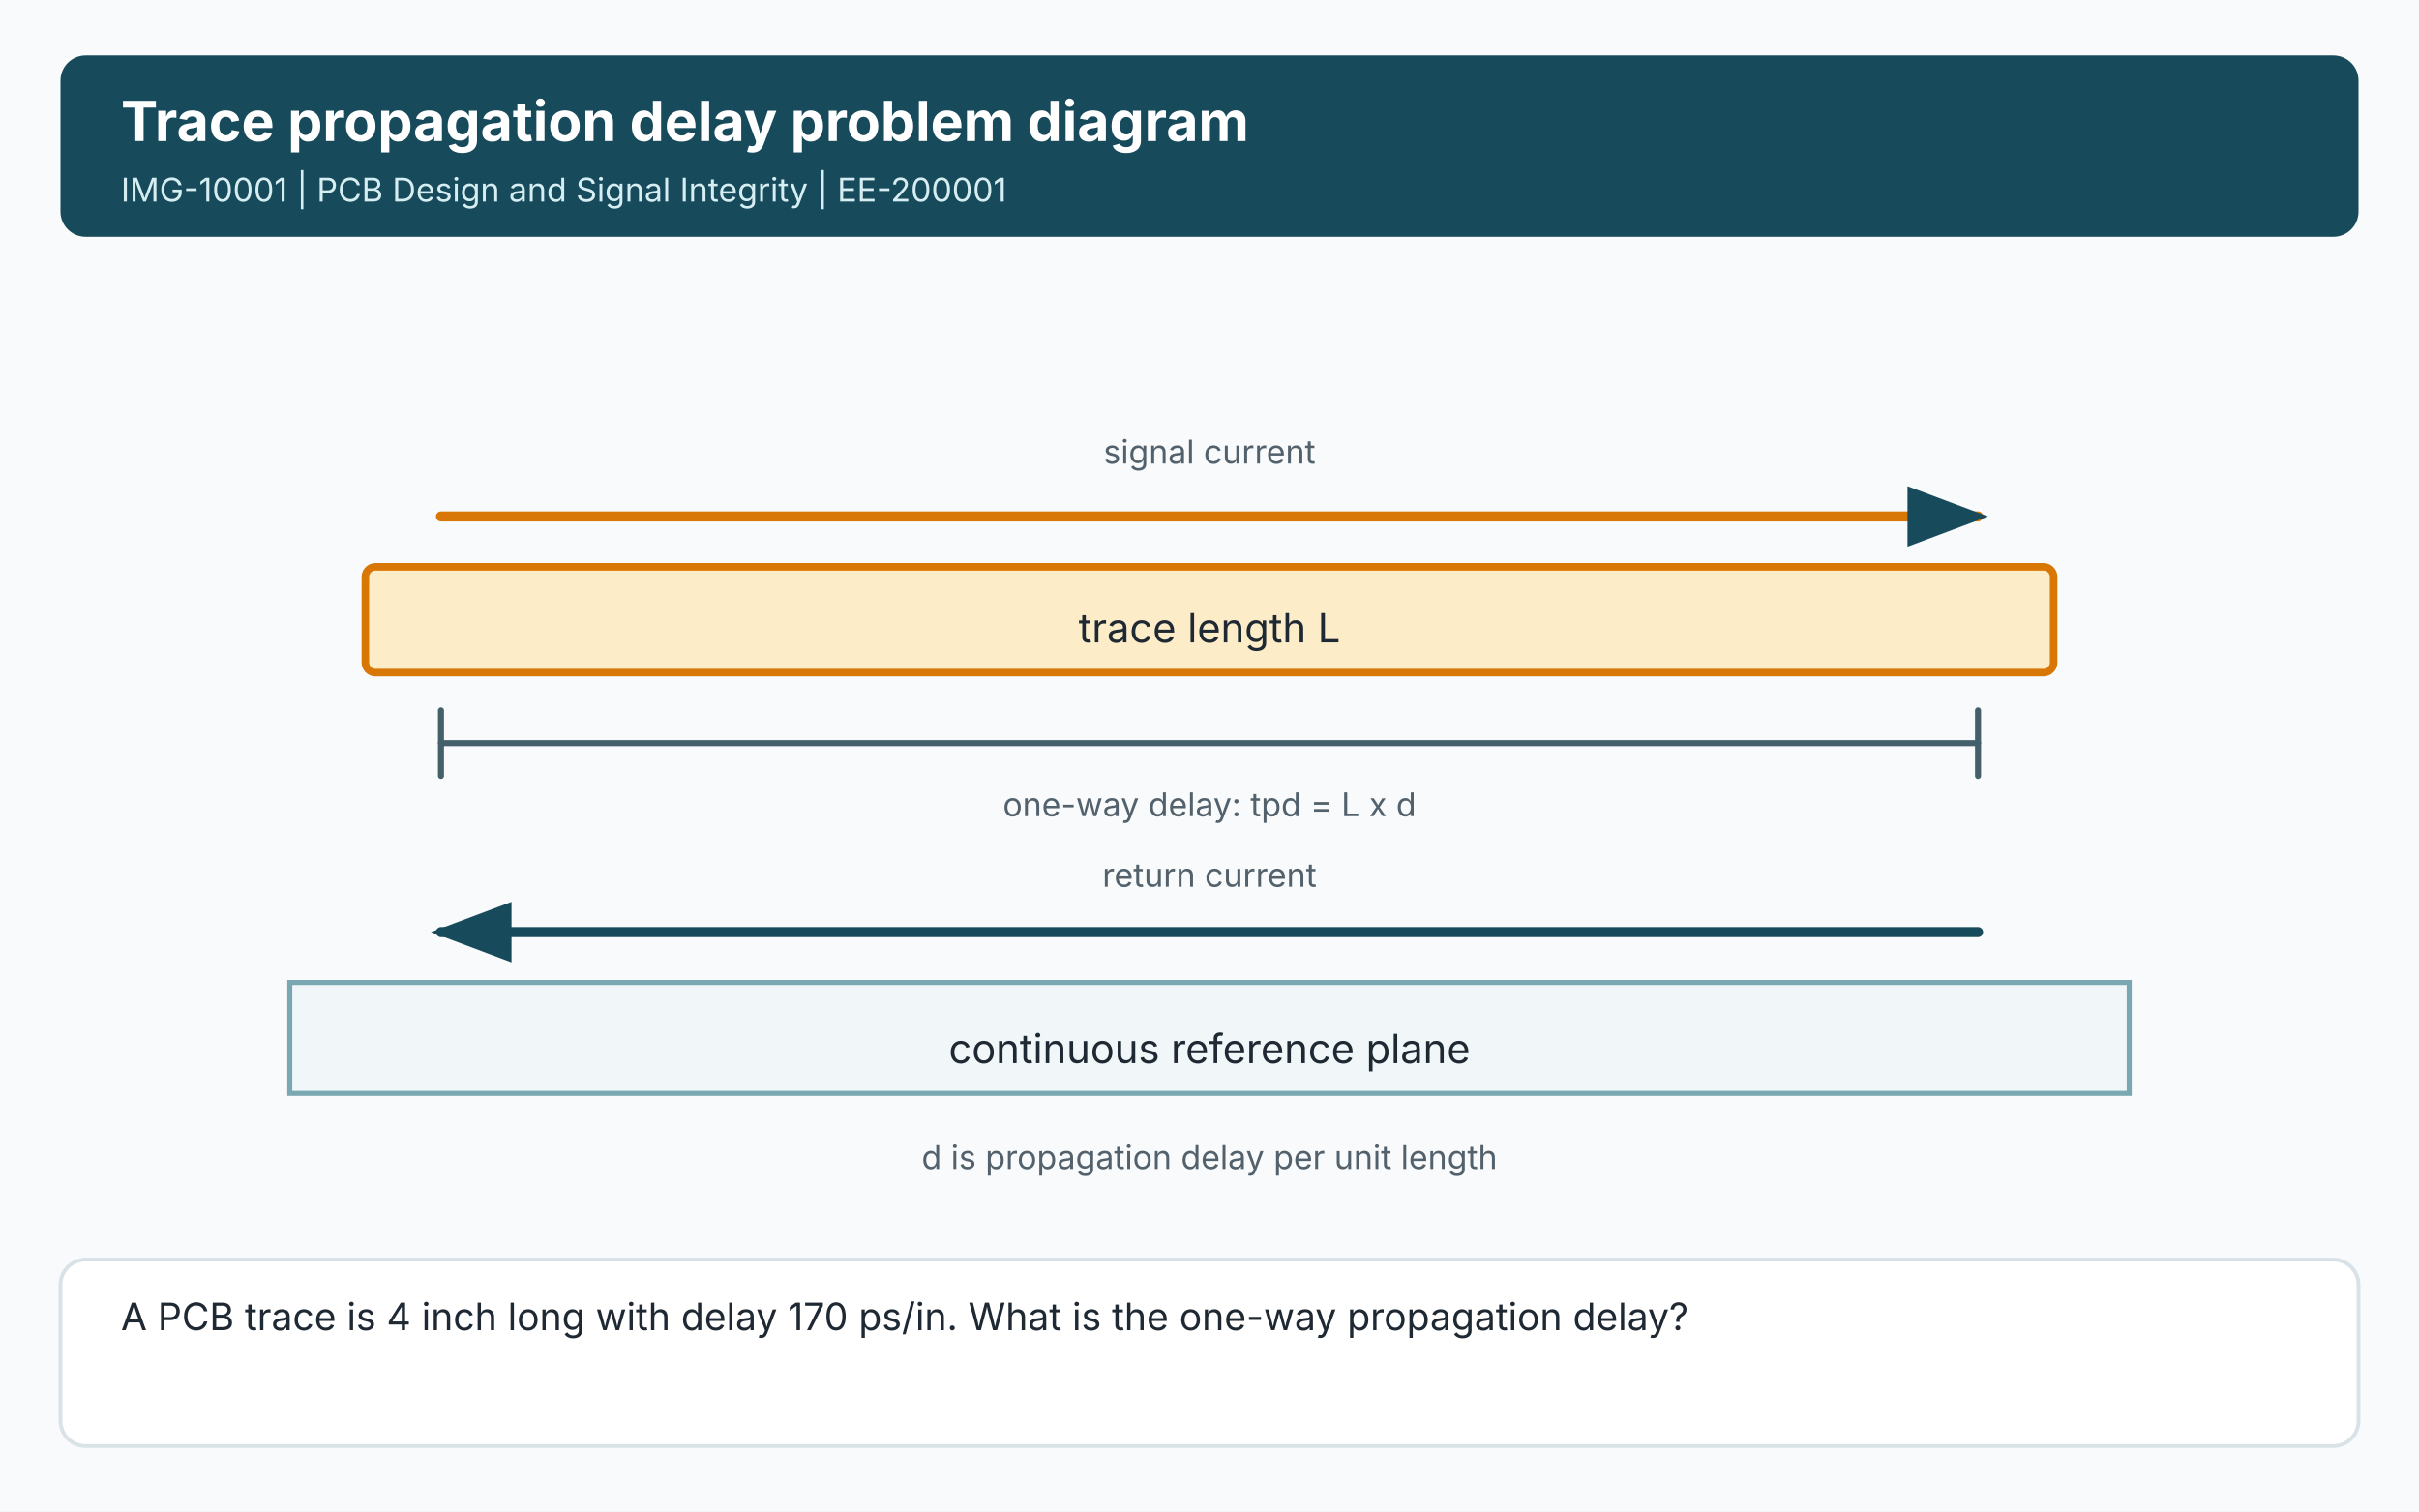
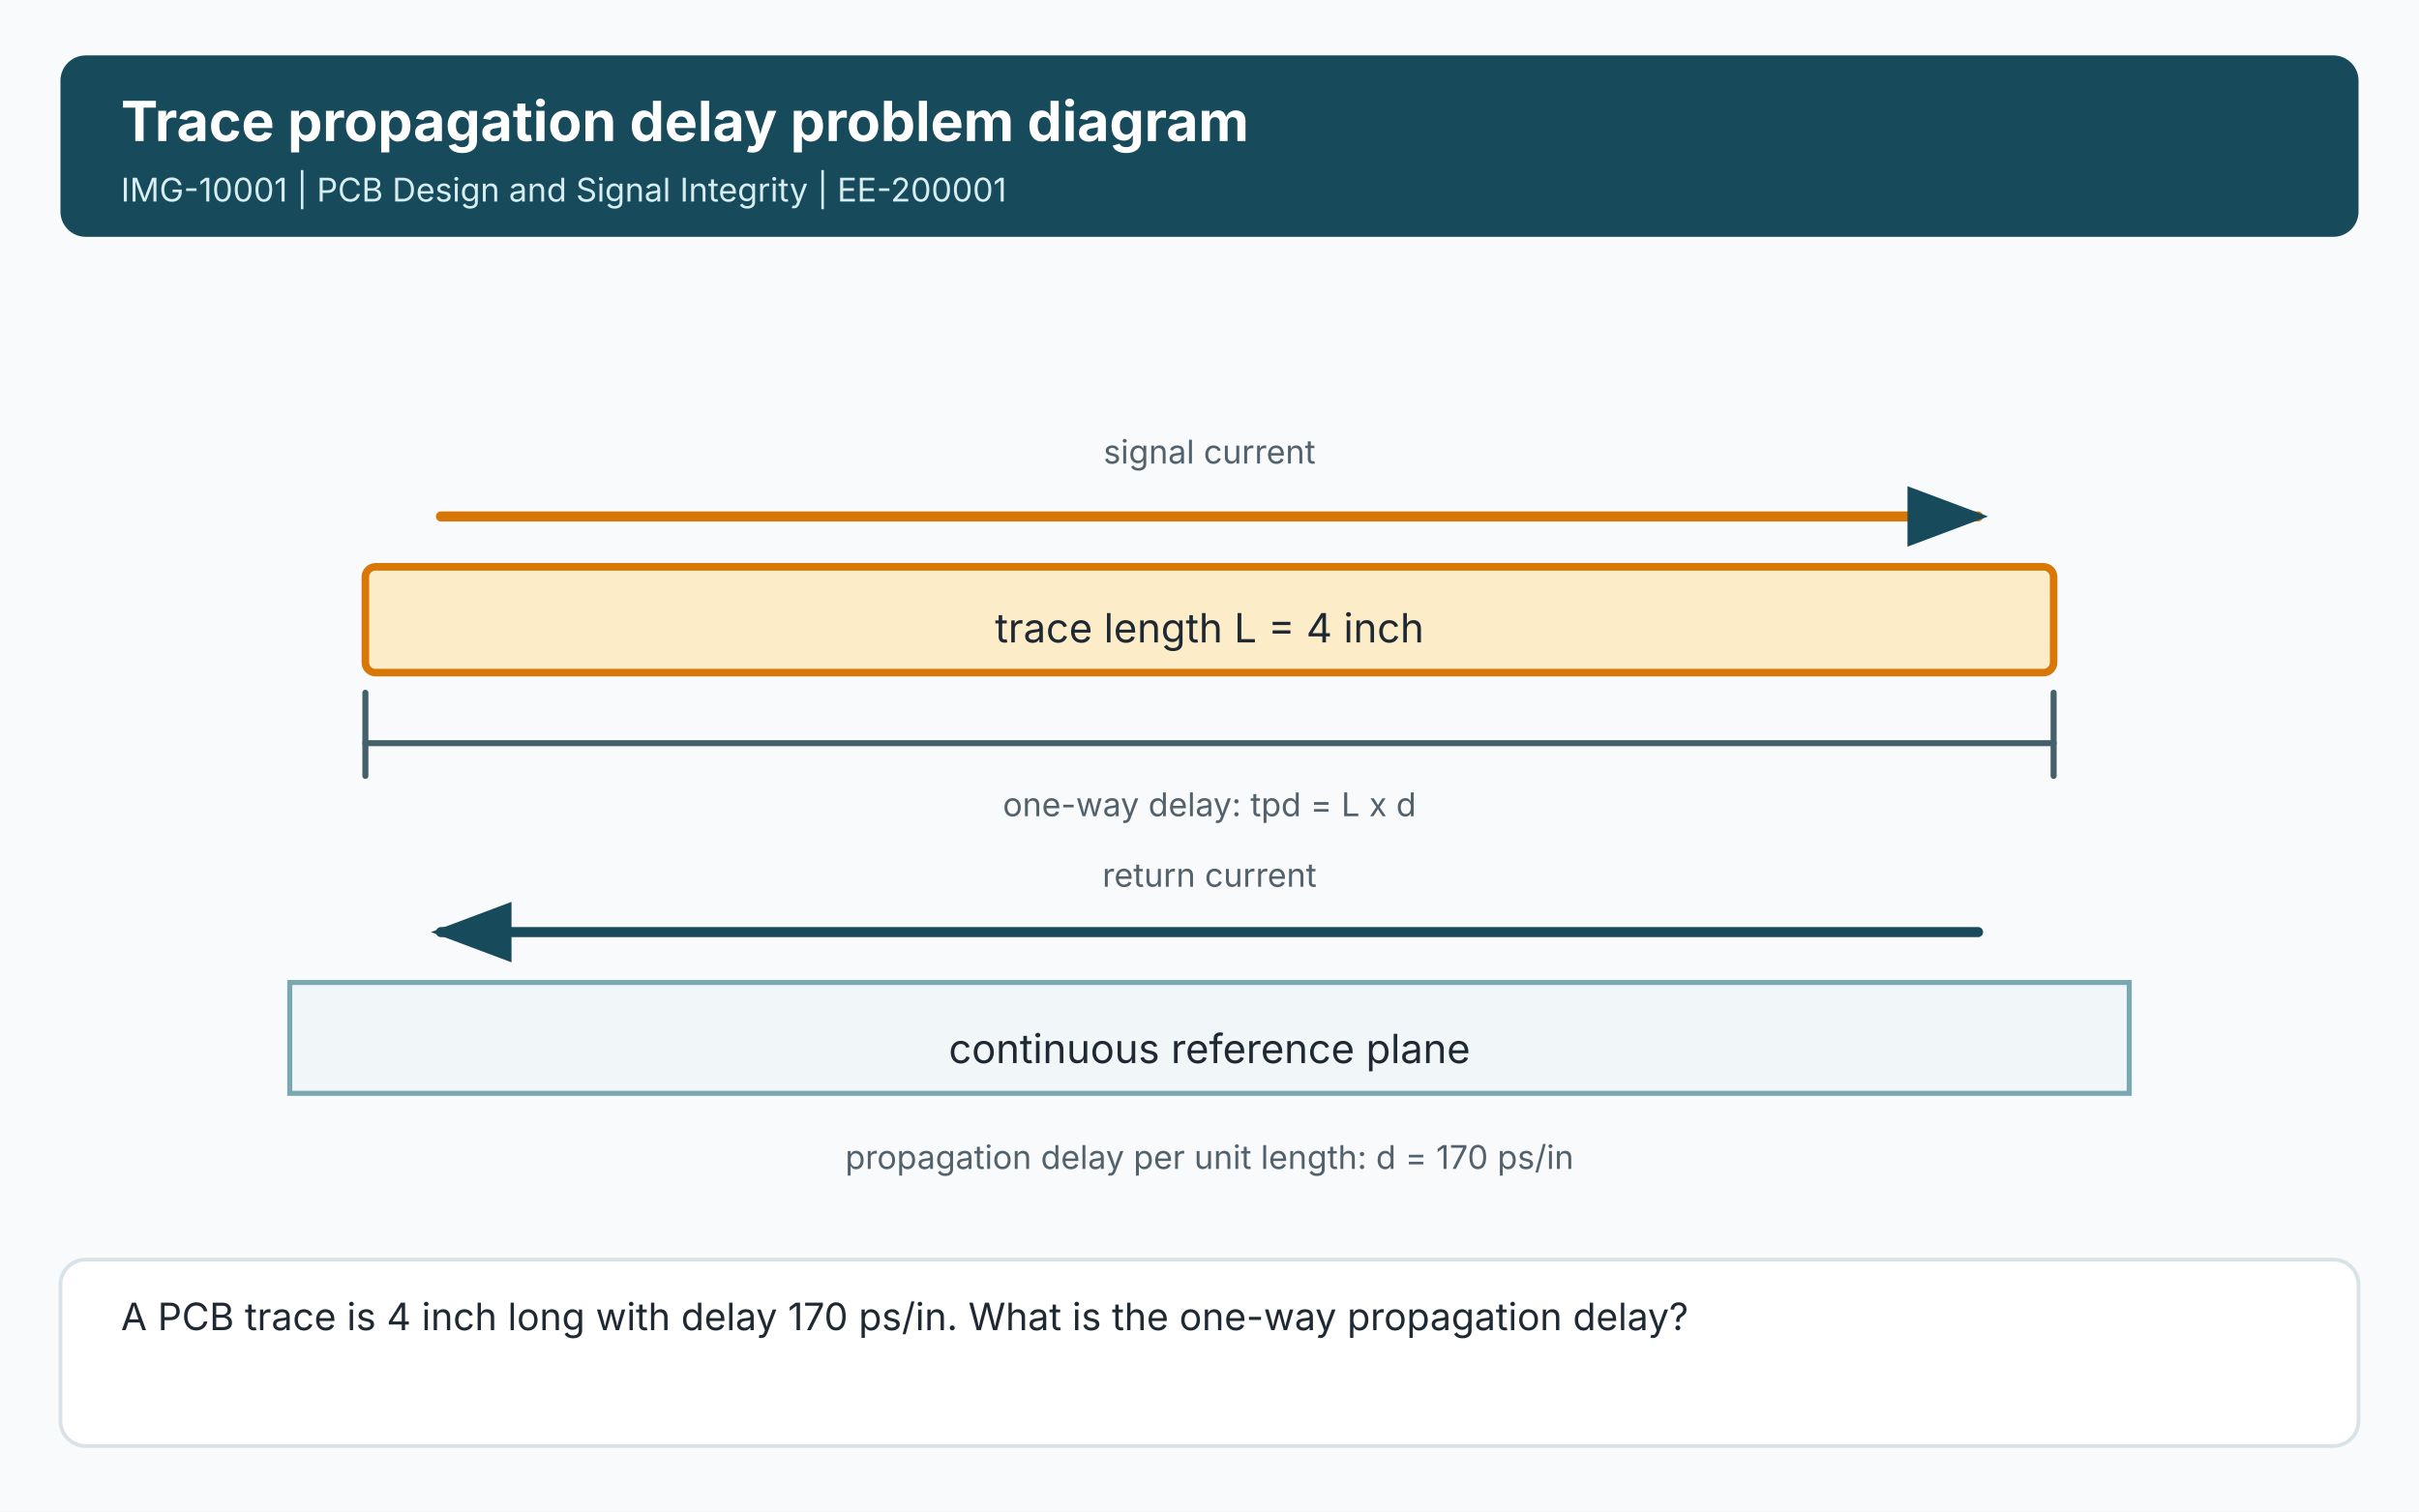
<svg xmlns="http://www.w3.org/2000/svg" width="960" height="600" viewBox="0 0 960 600" role="img" aria-labelledby="title desc">
  <defs>
    <marker id="arrow" markerWidth="10" markerHeight="10" refX="7" refY="3" orient="auto" markerUnits="strokeWidth">
      <path d="M0,0 L0,6 L8,3 z" fill="#174A5B" />
    </marker>
    <style>
.wire{stroke:#174A5B;stroke-width:4;fill:none;stroke-linecap:round;stroke-linejoin:round}
.thin{stroke:#44606B;stroke-width:2.4;fill:none;stroke-linecap:round;stroke-linejoin:round}
.accent{stroke:#D97706;stroke-width:4;fill:none;stroke-linecap:round;stroke-linejoin:round}
.accentFill{fill:#FDECC8;stroke:#D97706;stroke-width:3}
.box{fill:#EAF4F4;stroke:#246B7A;stroke-width:3}
.panel{fill:#FFFFFF;stroke:#D9E2E7;stroke-width:1.5}
.soft{fill:#F1F7F8;stroke:#7AA8B2;stroke-width:2}
.label{font-family:Inter,Arial,sans-serif;font-size:16px;fill:#1F2933}
.small{font-family:Inter,Arial,sans-serif;font-size:13px;fill:#52616B}
.tiny{font-family:Inter,Arial,sans-serif;font-size:11px;fill:#52616B}
.math{font-family:Inter,Arial,sans-serif;font-size:15px;fill:#1F2933}
</style>
  </defs>
  <rect x="0" y="0" width="960" height="600" fill="#F8FAFB" />
  <rect x="24" y="22" width="912" height="72" rx="10" fill="#174A5B" />
  <text x="48" y="56" font-family="Inter,Arial,sans-serif" font-size="22" font-weight="700" fill="#FFFFFF">Trace propagation delay problem diagram</text>
  <text x="48" y="80" font-family="Inter,Arial,sans-serif" font-size="13" fill="#D6EEF2">IMG-10001 | PCB Design and Signal Integrity | EE-200001</text>
  <rect class="accentFill" x="145" y="225" width="670" height="42" rx="4" />
  <line class="accent" x1="175" y1="205" x2="785" y2="205" marker-end="url(#arrow)" />
  <text class="small" x="480" y="184" text-anchor="middle">signal current</text>
-   <text class="label" x="480" y="255" text-anchor="middle">trace length L</text>
+   <text class="label" x="480" y="255" text-anchor="middle">trace length L = 4 inch</text>
  <rect class="soft" x="115" y="390" width="730" height="44" rx="0" />
  <line class="wire" x1="785" y1="370" x2="175" y2="370" marker-end="url(#arrow)" />
  <text class="small" x="480" y="352" text-anchor="middle">return current</text>
  <text class="label" x="480" y="422" text-anchor="middle">continuous reference plane</text>
-   <line class="thin" x1="175" y1="295" x2="785" y2="295" />
-   <line class="thin" x1="175" y1="282" x2="175" y2="308" />
-   <line class="thin" x1="785" y1="282" x2="785" y2="308" />
+   <line class="thin" x1="145" y1="295" x2="815" y2="295" />
+   <line class="thin" x1="145" y1="275" x2="145" y2="308" />
+   <line class="thin" x1="815" y1="275" x2="815" y2="308" />
  <text class="small" x="480" y="324" text-anchor="middle">one-way delay: tpd = L x d</text>
-   <text class="small" x="480" y="464" text-anchor="middle">d is propagation delay per unit length</text>
+   <text class="small" x="480" y="464" text-anchor="middle">propagation delay per unit length: d = 170 ps/in</text>
  <rect class="panel" x="24" y="500" width="912" height="74" rx="10" />
  <text x="48" y="528" font-family="Inter,Arial,sans-serif" font-size="15" fill="#1F2933">A PCB trace is 4 inch long with delay 170 ps/in. What is the one-way propagation delay?</text>
</svg>
